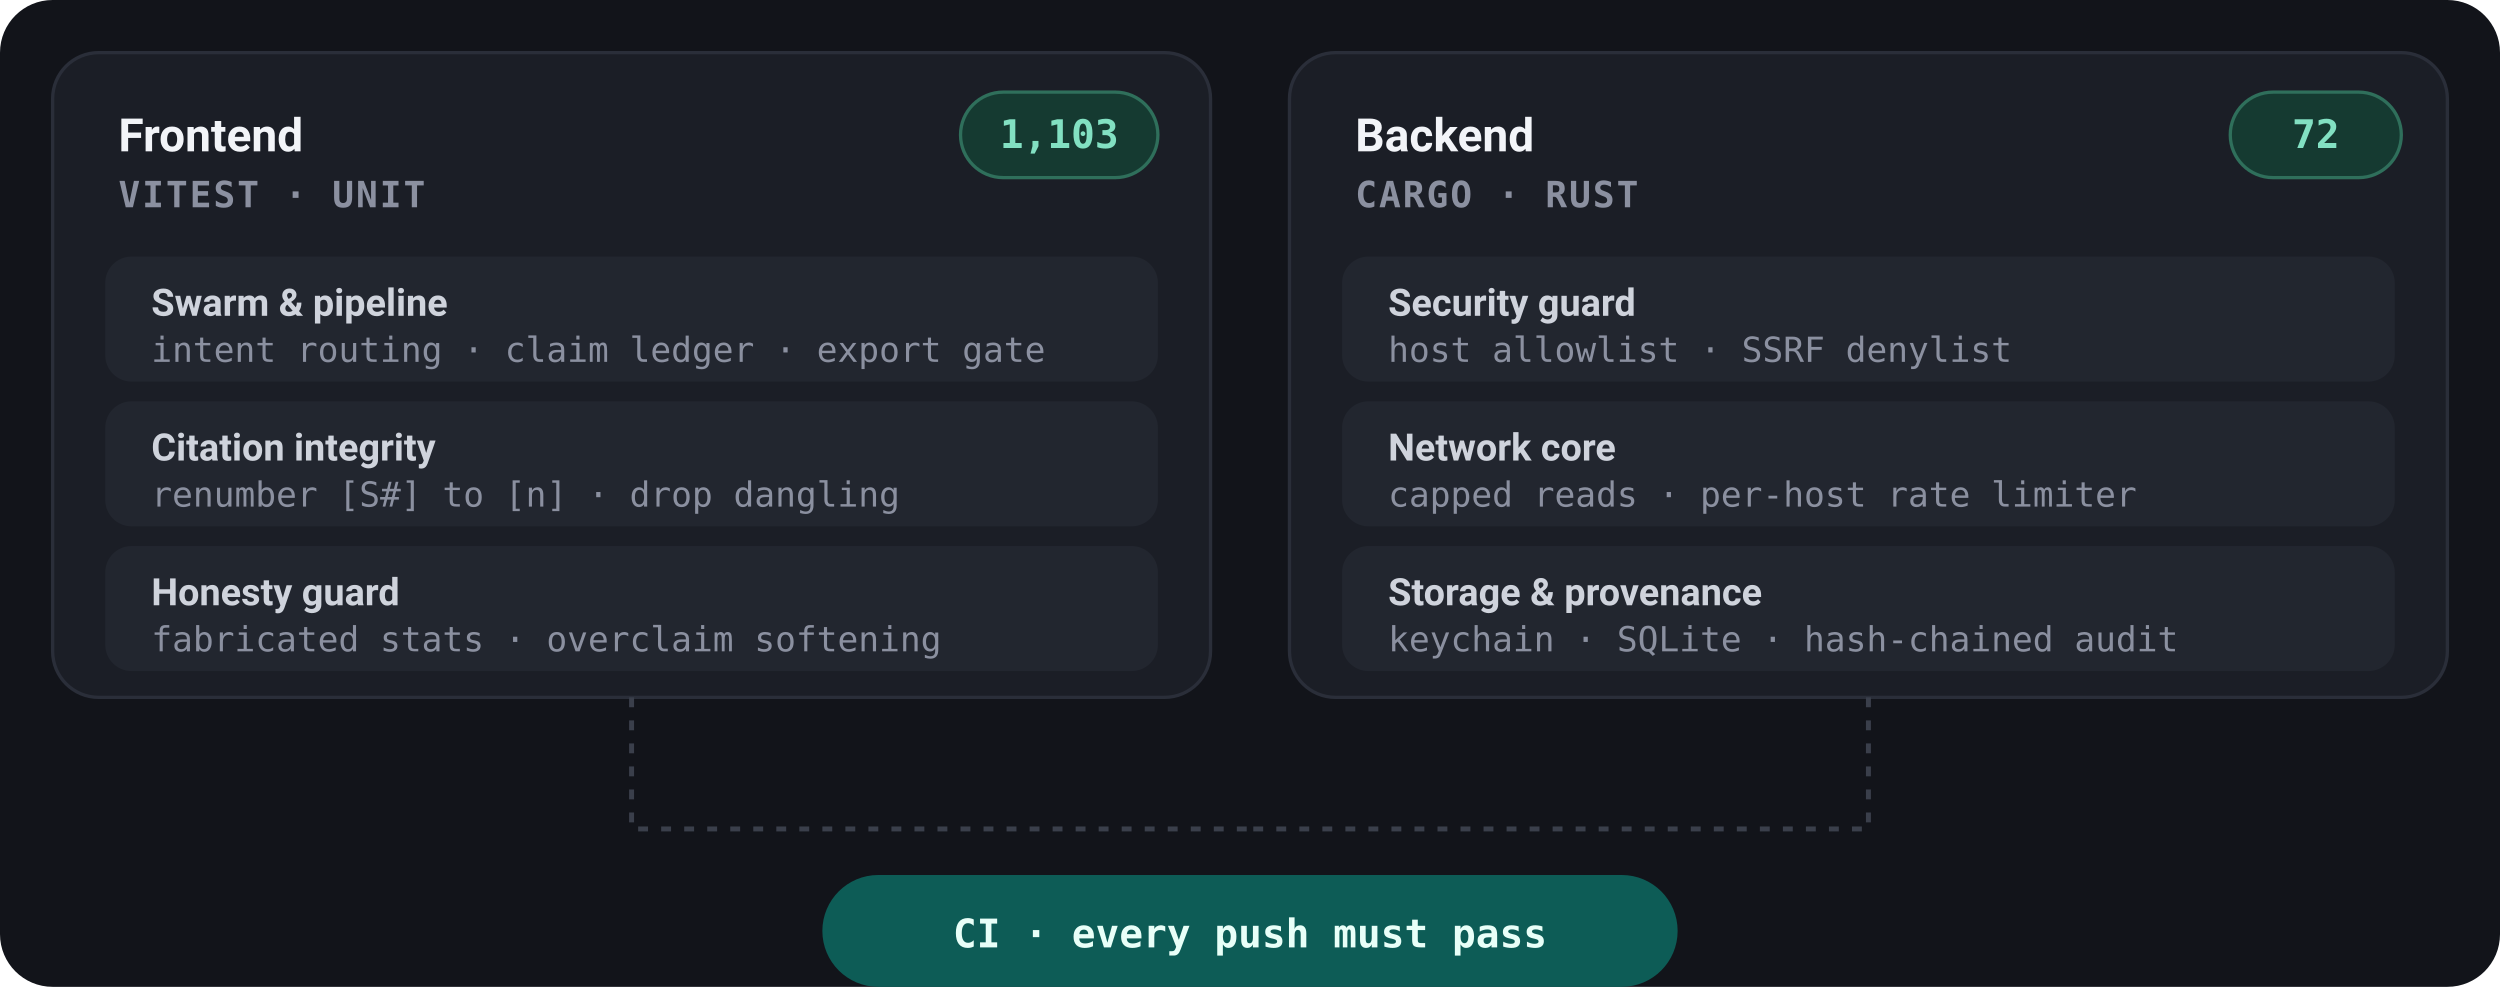
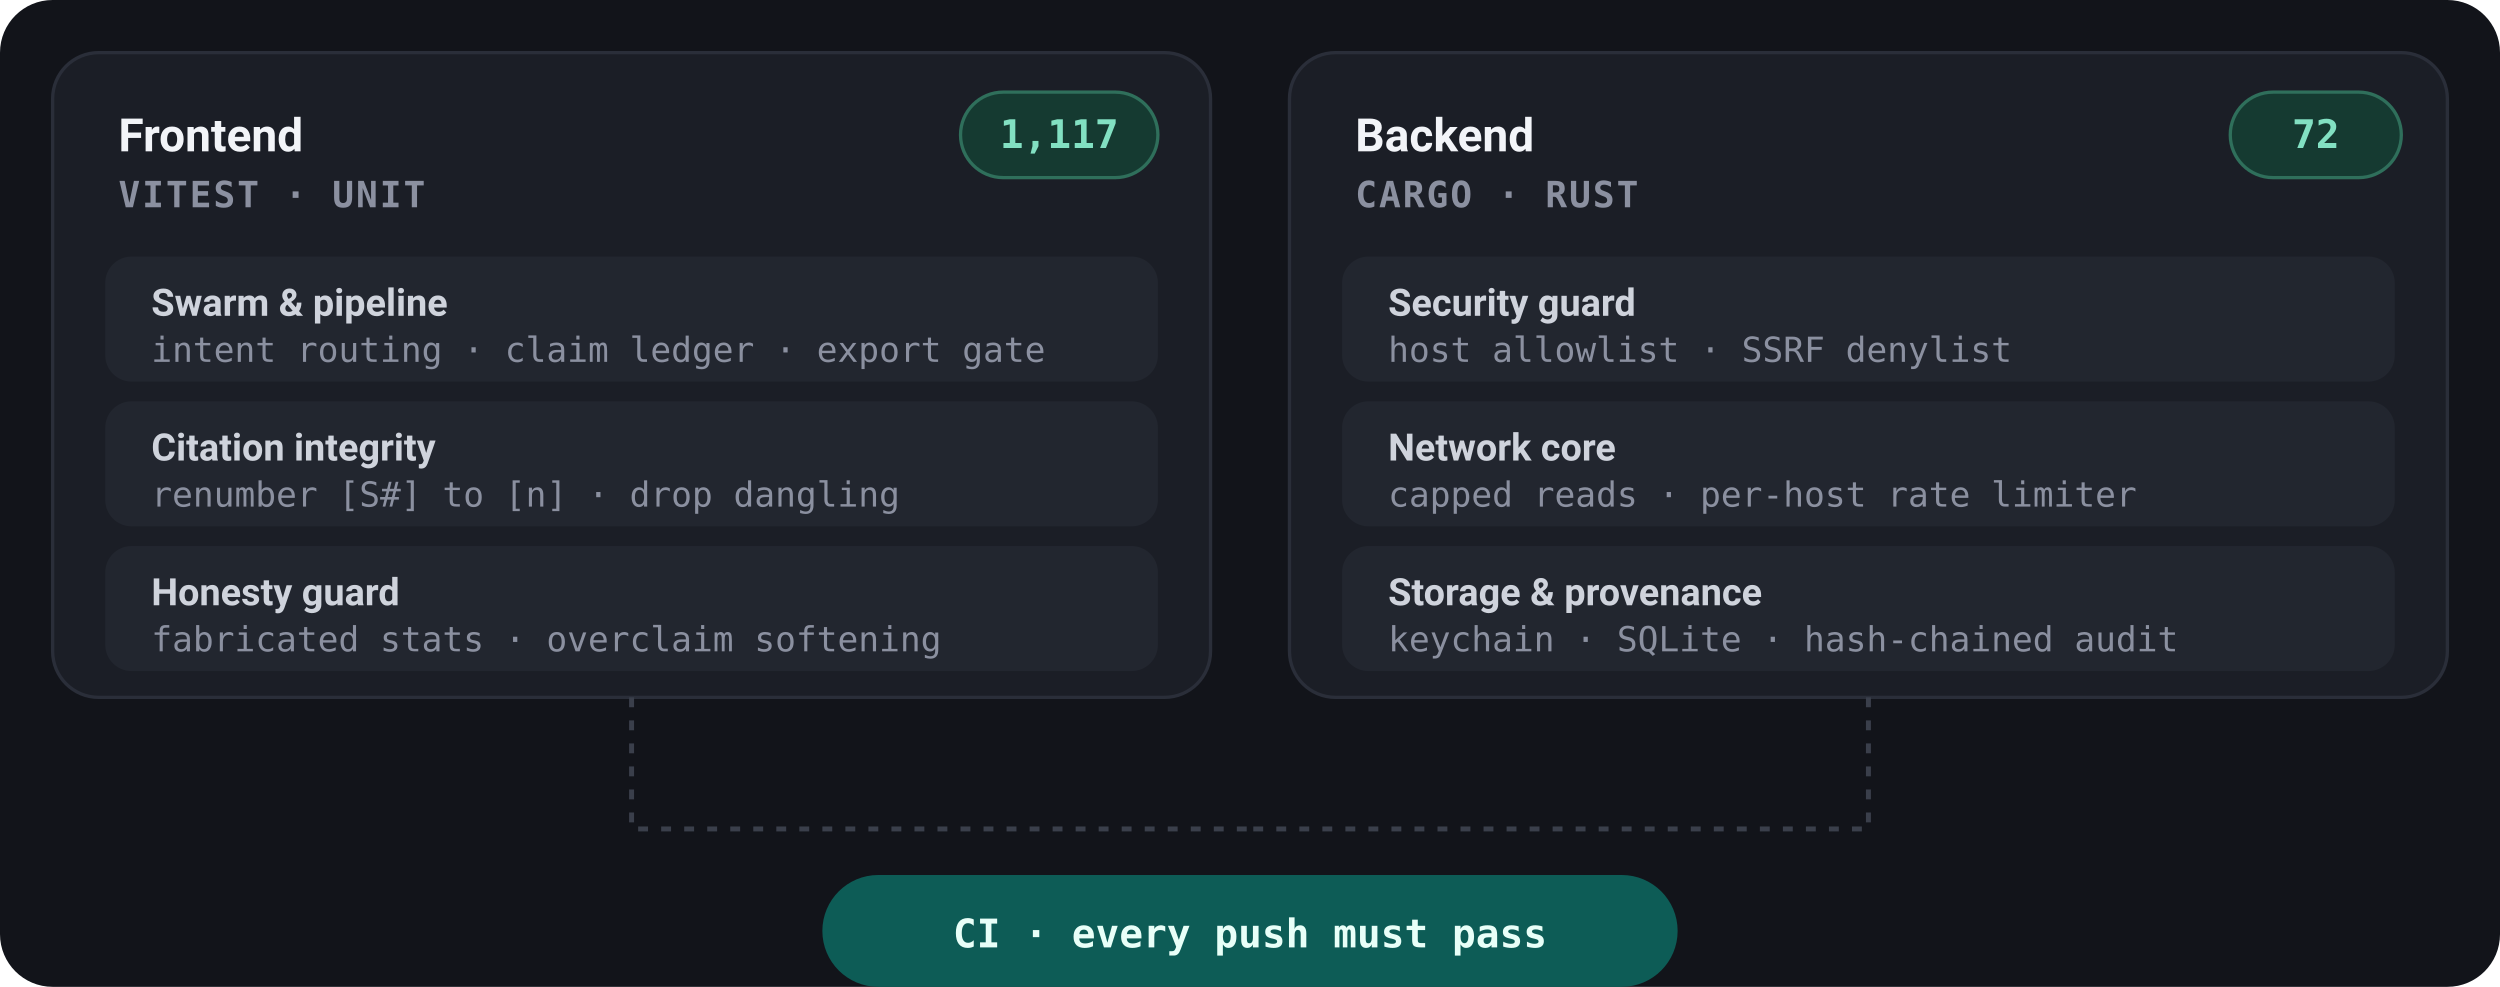
- <svg xmlns="http://www.w3.org/2000/svg" viewBox="0 0 760 300" width="760" height="300" role="img" aria-label="Two test surfaces: 1,103 Vitest frontend tests and 78 Rust backend tests, both gating CI on every push" font-family="-apple-system, BlinkMacSystemFont, 'Segoe UI', Roboto, Helvetica, Arial, sans-serif">
+ <svg xmlns="http://www.w3.org/2000/svg" viewBox="0 0 760 300" width="760" height="300" role="img" aria-label="Two test surfaces: 1,117 Vitest frontend tests and 78 Rust backend tests, both gating CI on every push" font-family="-apple-system, BlinkMacSystemFont, 'Segoe UI', Roboto, Helvetica, Arial, sans-serif">
  <rect x="0" y="0" width="760" height="300" rx="16" fill="#12141a" />
  <rect x="16" y="16" width="352" height="196" rx="14" fill="#1b1e26" stroke="#2a2e39" />
  <text x="36" y="46" font-weight="700" font-size="14" fill="#f2f4f8">Frontend</text>
  <text x="36" y="63" font-weight="600" font-size="11" letter-spacing="0.6" fill="#8b90a0" font-family="ui-monospace, 'SF Mono', Menlo, monospace">VITEST · UNIT</text>
  <rect x="292" y="28" width="60" height="26" rx="13" fill="#153a31" stroke="#2f6f5b" />
-   <text x="322" y="45" text-anchor="middle" font-weight="700" font-size="12" fill="#82e0c2" font-family="ui-monospace, monospace">1,103</text>
+   <text x="322" y="45" text-anchor="middle" font-weight="700" font-size="12" fill="#82e0c2" font-family="ui-monospace, monospace">1,117</text>
  <g>
    <rect x="32" y="78" width="320" height="38" rx="8" fill="#22262f" />
    <text x="46" y="96" font-weight="600" font-size="11.5" fill="#cfd3dc">Swarm &amp; pipeline</text>
    <text x="46" y="110" font-size="10.5" fill="#8b90a0" font-family="ui-monospace, monospace">intent routing · claim ledger · export gate</text>
    <rect x="32" y="122" width="320" height="38" rx="8" fill="#22262f" />
    <text x="46" y="140" font-weight="600" font-size="11.5" fill="#cfd3dc">Citation integrity</text>
    <text x="46" y="154" font-size="10.5" fill="#8b90a0" font-family="ui-monospace, monospace">renumber [S#] to [n] · drop dangling</text>
    <rect x="32" y="166" width="320" height="38" rx="8" fill="#22262f" />
    <text x="46" y="184" font-weight="600" font-size="11.5" fill="#cfd3dc">Honesty guard</text>
    <text x="46" y="198" font-size="10.5" fill="#8b90a0" font-family="ui-monospace, monospace">fabricated stats · overclaim softening</text>
  </g>
  <rect x="392" y="16" width="352" height="196" rx="14" fill="#1b1e26" stroke="#2a2e39" />
  <text x="412" y="46" font-weight="700" font-size="14" fill="#f2f4f8">Backend</text>
  <text x="412" y="63" font-weight="600" font-size="11" letter-spacing="0.6" fill="#8b90a0" font-family="ui-monospace, monospace">CARGO · RUST</text>
  <rect x="678" y="28" width="52" height="26" rx="13" fill="#153a31" stroke="#2f6f5b" />
  <text x="704" y="45" text-anchor="middle" font-weight="700" font-size="12" fill="#82e0c2" font-family="ui-monospace, monospace">72</text>
  <g>
    <rect x="408" y="78" width="320" height="38" rx="8" fill="#22262f" />
    <text x="422" y="96" font-weight="600" font-size="11.5" fill="#cfd3dc">Security guard</text>
    <text x="422" y="110" font-size="10.5" fill="#8b90a0" font-family="ui-monospace, monospace">host allowlist · SSRF denylist</text>
    <rect x="408" y="122" width="320" height="38" rx="8" fill="#22262f" />
    <text x="422" y="140" font-weight="600" font-size="11.5" fill="#cfd3dc">Network core</text>
    <text x="422" y="154" font-size="10.5" fill="#8b90a0" font-family="ui-monospace, monospace">capped reads · per-host rate limiter</text>
    <rect x="408" y="166" width="320" height="38" rx="8" fill="#22262f" />
    <text x="422" y="184" font-weight="600" font-size="11.5" fill="#cfd3dc">Storage &amp; provenance</text>
    <text x="422" y="198" font-size="10.5" fill="#8b90a0" font-family="ui-monospace, monospace">keychain · SQLite · hash-chained audit</text>
  </g>
  <path d="M192 212 L192 252 L380 252" fill="none" stroke="#3a3f4b" stroke-width="1.5" stroke-dasharray="3 4" />
  <path d="M568 212 L568 252 L380 252" fill="none" stroke="#3a3f4b" stroke-width="1.5" stroke-dasharray="3 4" />
  <rect x="250" y="266" width="260" height="34" rx="17" fill="#0d5c56" />
  <text x="380" y="288" text-anchor="middle" font-weight="700" font-size="12" fill="#e8fff8" font-family="ui-monospace, monospace">CI · every push must pass</text>
</svg>
